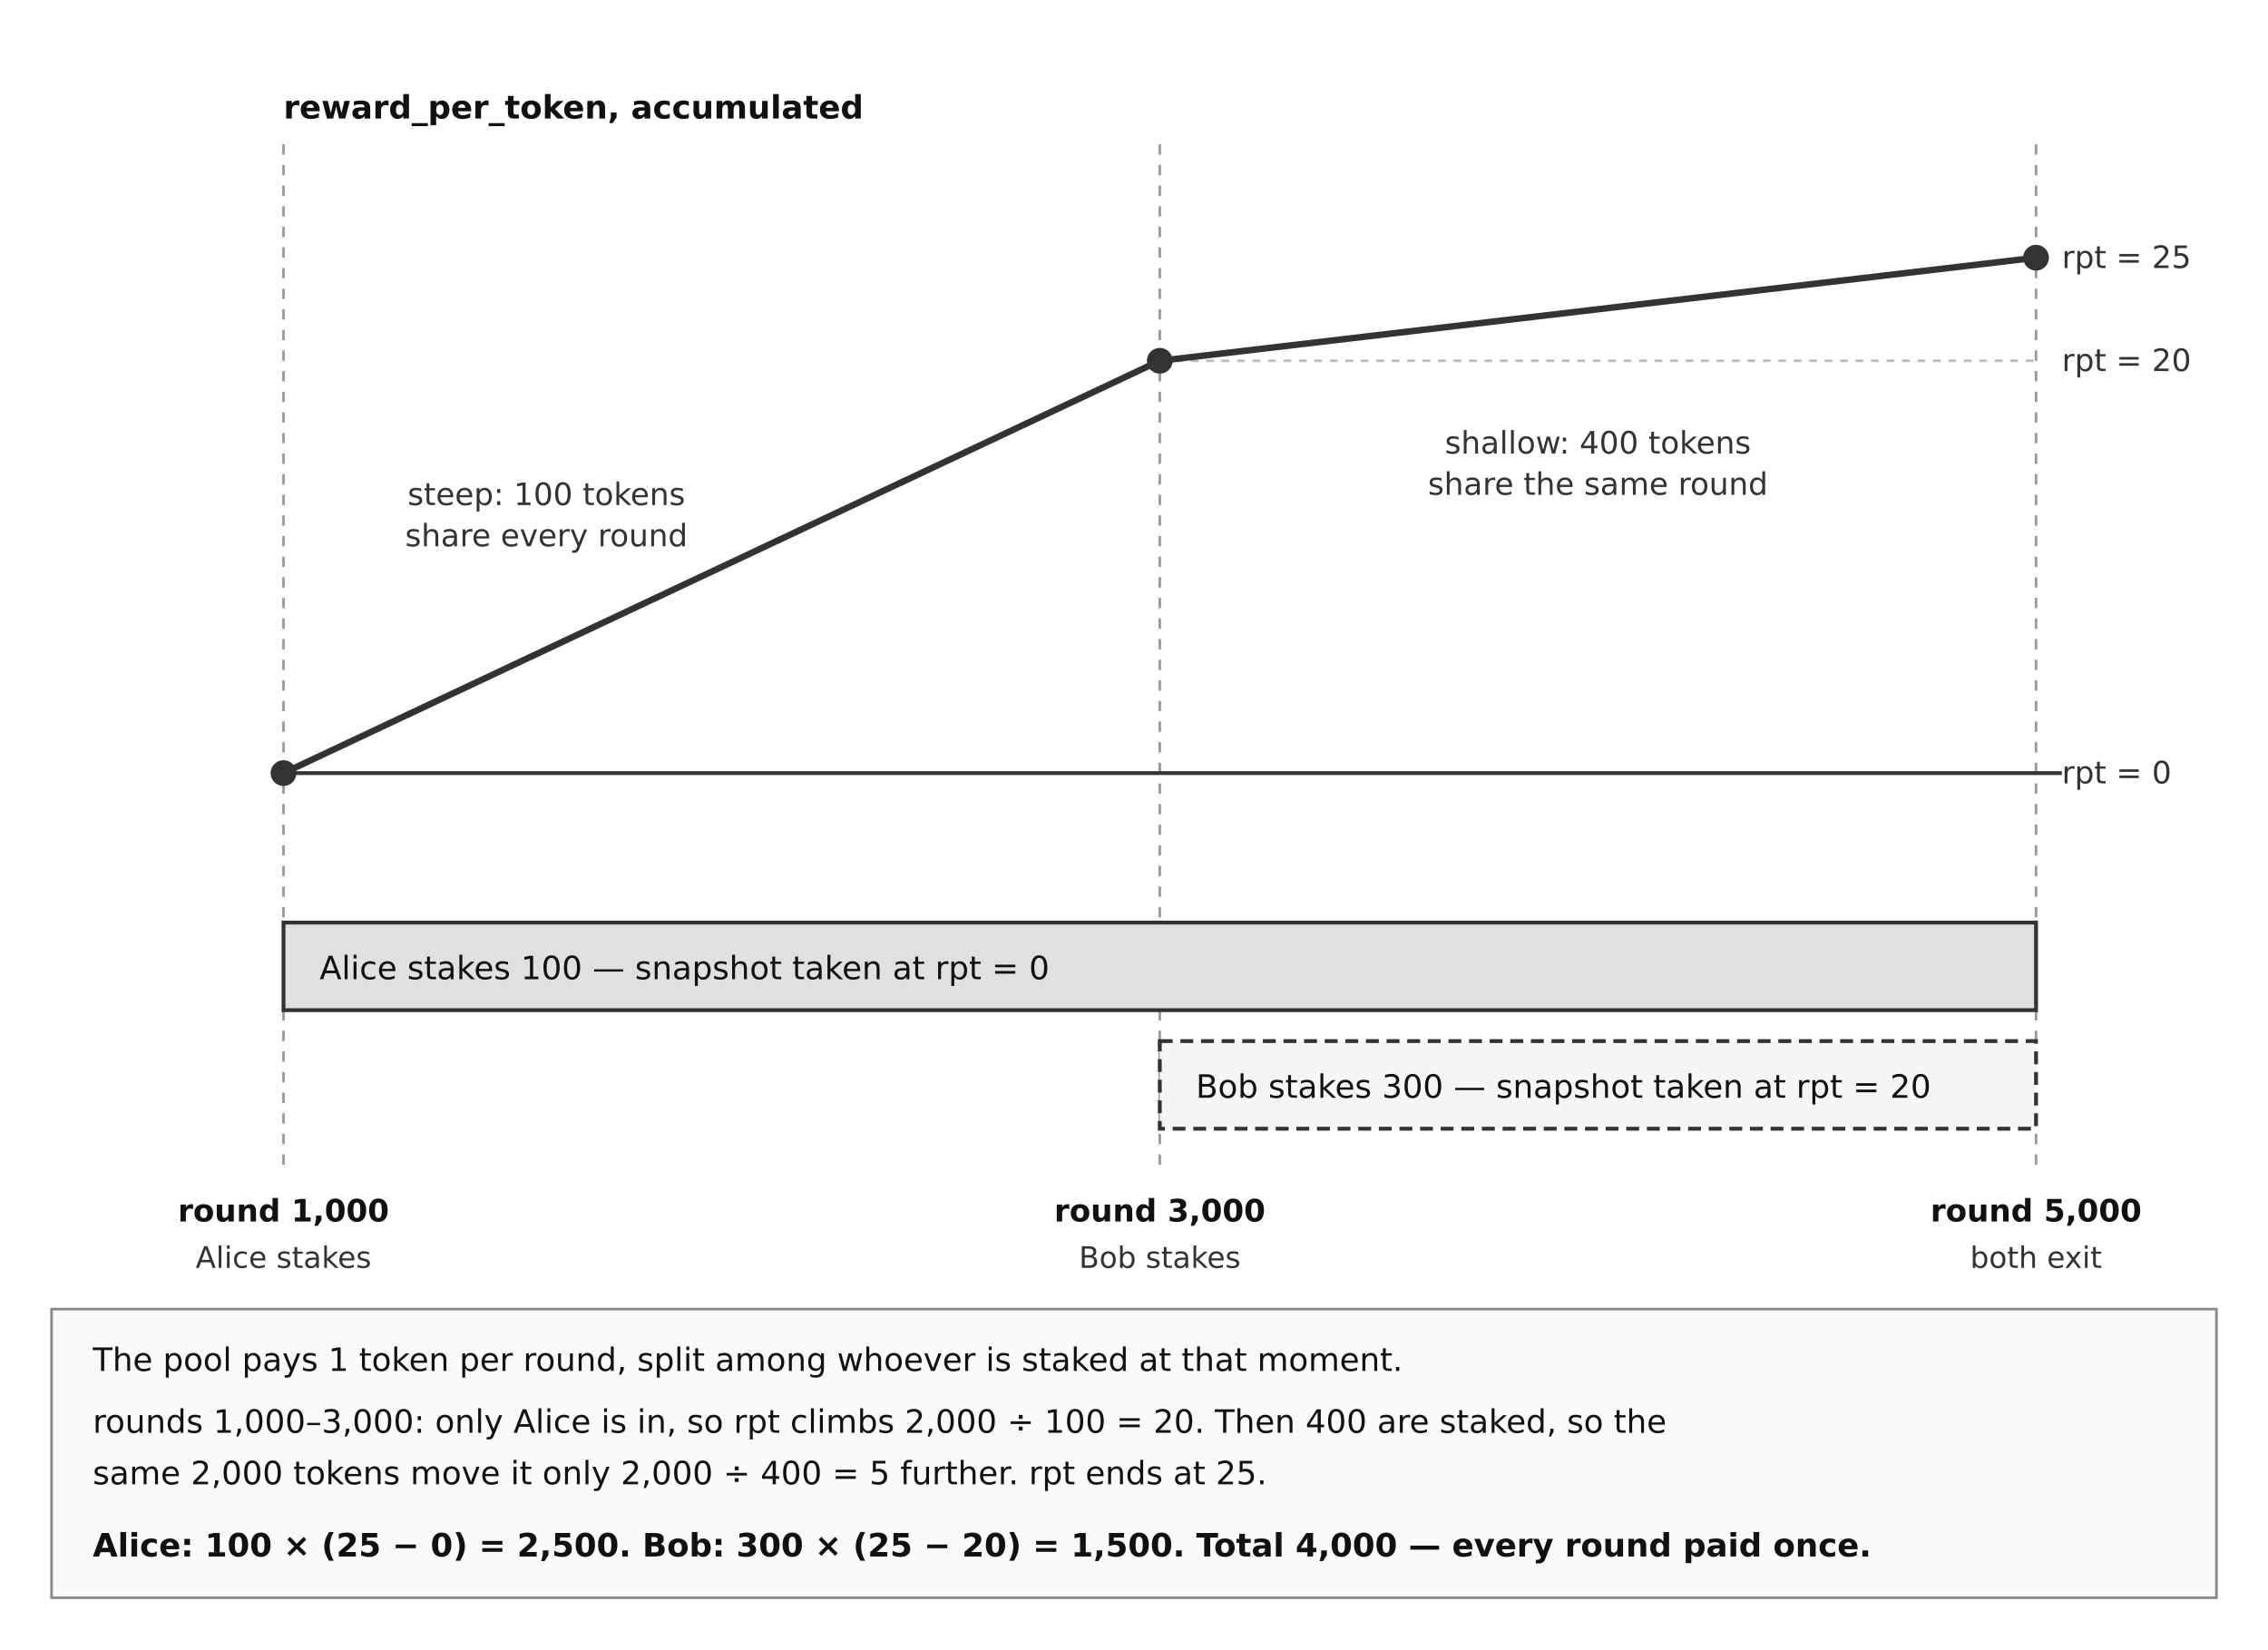
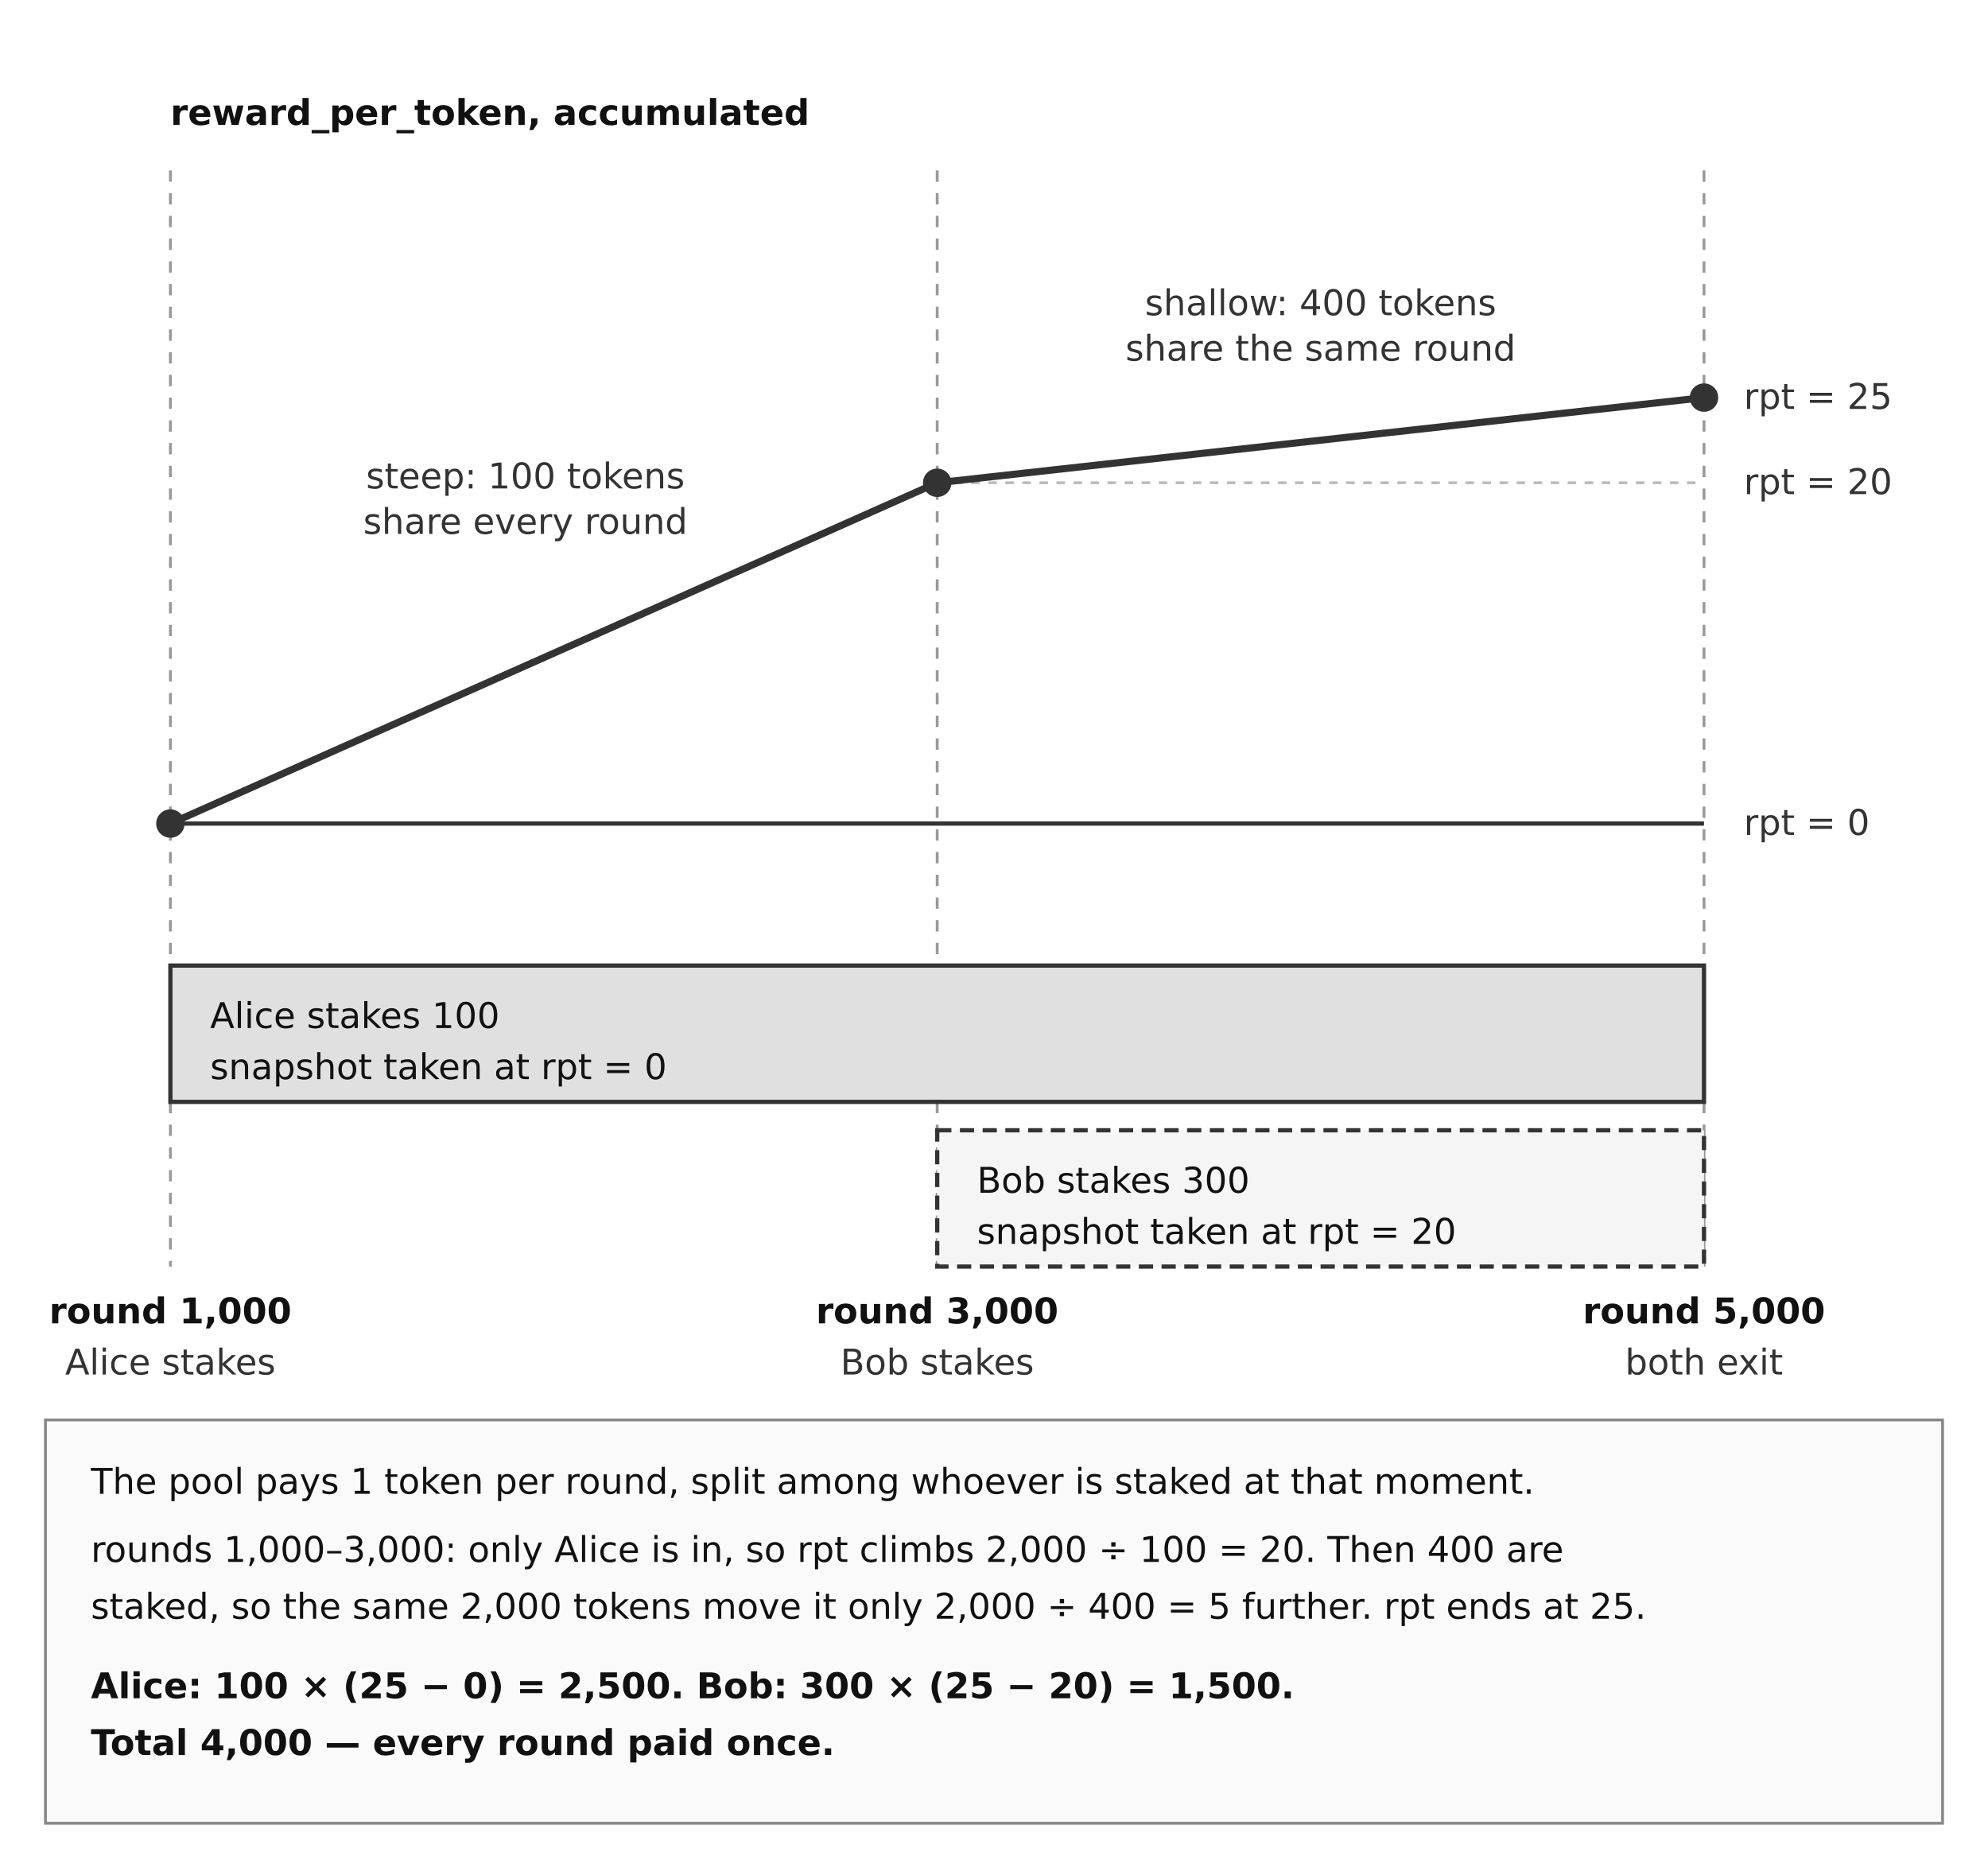
- <svg xmlns="http://www.w3.org/2000/svg" viewBox="0 0 880 640" width="880" height="640" font-family="DejaVu Sans, sans-serif">
+ <svg xmlns="http://www.w3.org/2000/svg" viewBox="0 0 700 660" width="700" height="660" font-family="DejaVu Sans, sans-serif">
  <style>
    text { fill: #111111; }
    .ax    { stroke: #333333; stroke-width: 1.5; fill: none; }
    .rpt   { stroke: #333333; stroke-width: 2.5; fill: none; }
    .ev    { stroke: #999999; stroke-width: 1; stroke-dasharray: 4 4; fill: none; }
    .gd    { stroke: #bbbbbb; stroke-width: 1; stroke-dasharray: 3 3; fill: none; }
    .dot   { fill: #333333; }
    .alice { fill: #e0e0e0; stroke: #333333; stroke-width: 1.5; }
    .bob   { fill: #f5f5f5; stroke: #333333; stroke-width: 1.5; stroke-dasharray: 5 3; }
    .bart  { font-size: 12.5px; }
-     .lab   { font-size: 12px; fill: #333333; }
+     .lab   { font-size: 12.5px; fill: #333333; }
    .labb  { font-size: 12.5px; font-weight: bold; }
-     .ev t  { font-size: 11px; }
-     .evl   { font-size: 11.5px; fill: #333333; }
-     .evb   { font-size: 12px; font-weight: bold; }
+     .evl   { font-size: 12.5px; fill: #333333; }
+     .evb   { font-size: 12.5px; font-weight: bold; }
    .panel { fill: #fafafa; stroke: #888888; stroke-width: 1; }
    .p     { font-size: 12.5px; }
    .pb    { font-size: 12.5px; font-weight: bold; }
-     .mono  { font-family: "DejaVu Sans Mono", monospace; font-size: 12px; }
  </style>
-   <text class="labb" x="110" y="46">reward_per_token, accumulated</text>
-   <line class="ev" x1="110" y1="56" x2="110" y2="452" />
-   <line class="ev" x1="450" y1="56" x2="450" y2="452" />
-   <line class="ev" x1="790" y1="56" x2="790" y2="452" />
-   <line class="ax" x1="110" y1="300" x2="800" y2="300" />
-   <line class="gd" x1="450" y1="140" x2="790" y2="140" />
-   <path class="rpt" d="M 110 300 L 450 140 L 790 100" />
-   <circle class="dot" cx="110" cy="300" r="5" />
-   <circle class="dot" cx="450" cy="140" r="5" />
-   <circle class="dot" cx="790" cy="100" r="5" />
-   <text class="lab" x="800" y="104">rpt = 25</text>
-   <text class="lab" x="800" y="144">rpt = 20</text>
-   <text class="lab" x="800" y="304">rpt = 0</text>
-   <text class="lab" x="212" y="196" text-anchor="middle">steep: 100 tokens</text>
-   <text class="lab" x="212" y="212" text-anchor="middle">share every round</text>
-   <text class="lab" x="620" y="176" text-anchor="middle">shallow: 400 tokens</text>
-   <text class="lab" x="620" y="192" text-anchor="middle">share the same round</text>
-   <rect class="alice" x="110" y="358" width="680" height="34" />
-   <text class="bart" x="124" y="380">Alice stakes 100 — snapshot taken at rpt = 0</text>
-   <rect class="bob" x="450" y="404" width="340" height="34" />
-   <text class="bart" x="464" y="426">Bob stakes 300 — snapshot taken at rpt = 20</text>
-   <text class="evb" x="110" y="474" text-anchor="middle">round 1,000</text>
-   <text class="evb" x="450" y="474" text-anchor="middle">round 3,000</text>
-   <text class="evb" x="790" y="474" text-anchor="middle">round 5,000</text>
-   <text class="evl" x="110" y="492" text-anchor="middle">Alice stakes</text>
-   <text class="evl" x="450" y="492" text-anchor="middle">Bob stakes</text>
-   <text class="evl" x="790" y="492" text-anchor="middle">both exit</text>
-   <rect class="panel" x="20" y="508" width="840" height="112" />
-   <text class="p" x="36" y="532">The pool pays 1 token per round, split among whoever is staked at that moment.</text>
-   <text class="p" x="36" y="556">rounds 1,000–3,000: only Alice is in, so rpt climbs 2,000 ÷ 100 = 20.  Then 400 are staked, so the</text>
-   <text class="p" x="36" y="576">same 2,000 tokens move it only 2,000 ÷ 400 = 5 further.  rpt ends at 25.</text>
-   <text class="pb" x="36" y="604">Alice: 100 × (25 − 0) = 2,500.   Bob: 300 × (25 − 20) = 1,500.   Total 4,000 — every round paid once.</text>
+   <text class="labb" x="60" y="44">reward_per_token, accumulated</text>
+   <line class="ev" x1="60" y1="60" x2="60" y2="446" />
+   <line class="ev" x1="330" y1="60" x2="330" y2="446" />
+   <line class="ev" x1="600" y1="60" x2="600" y2="446" />
+   <line class="ax" x1="60" y1="290" x2="600" y2="290" />
+   <line class="gd" x1="330" y1="170" x2="600" y2="170" />
+   <path class="rpt" d="M 60 290 L 330 170 L 600 140" />
+   <circle class="dot" cx="60" cy="290" r="5" />
+   <circle class="dot" cx="330" cy="170" r="5" />
+   <circle class="dot" cx="600" cy="140" r="5" />
+   <text class="lab" x="614" y="144">rpt = 25</text>
+   <text class="lab" x="614" y="174">rpt = 20</text>
+   <text class="lab" x="614" y="294">rpt = 0</text>
+   <text class="lab" x="185" y="172" text-anchor="middle">steep: 100 tokens</text>
+   <text class="lab" x="185" y="188" text-anchor="middle">share every round</text>
+   <text class="lab" x="465" y="111" text-anchor="middle">shallow: 400 tokens</text>
+   <text class="lab" x="465" y="127" text-anchor="middle">share the same round</text>
+   <rect class="alice" x="60" y="340" width="540" height="48" />
+   <text class="bart" x="74" y="362">Alice stakes 100</text>
+   <text class="bart" x="74" y="380">snapshot taken at rpt = 0</text>
+   <rect class="bob" x="330" y="398" width="270" height="48" />
+   <text class="bart" x="344" y="420">Bob stakes 300</text>
+   <text class="bart" x="344" y="438">snapshot taken at rpt = 20</text>
+   <text class="evb" x="60" y="466" text-anchor="middle">round 1,000</text>
+   <text class="evb" x="330" y="466" text-anchor="middle">round 3,000</text>
+   <text class="evb" x="600" y="466" text-anchor="middle">round 5,000</text>
+   <text class="evl" x="60" y="484" text-anchor="middle">Alice stakes</text>
+   <text class="evl" x="330" y="484" text-anchor="middle">Bob stakes</text>
+   <text class="evl" x="600" y="484" text-anchor="middle">both exit</text>
+   <rect class="panel" x="16" y="500" width="668" height="142" />
+   <text class="p" x="32" y="526">The pool pays 1 token per round, split among whoever is staked at that moment.</text>
+   <text class="p" x="32" y="550">rounds 1,000–3,000: only Alice is in, so rpt climbs 2,000 ÷ 100 = 20. Then 400 are</text>
+   <text class="p" x="32" y="570">staked, so the same 2,000 tokens move it only 2,000 ÷ 400 = 5 further. rpt ends at 25.</text>
+   <text class="pb" x="32" y="598">Alice: 100 × (25 − 0) = 2,500.   Bob: 300 × (25 − 20) = 1,500.</text>
+   <text class="pb" x="32" y="618">Total 4,000 — every round paid once.</text>
</svg>
